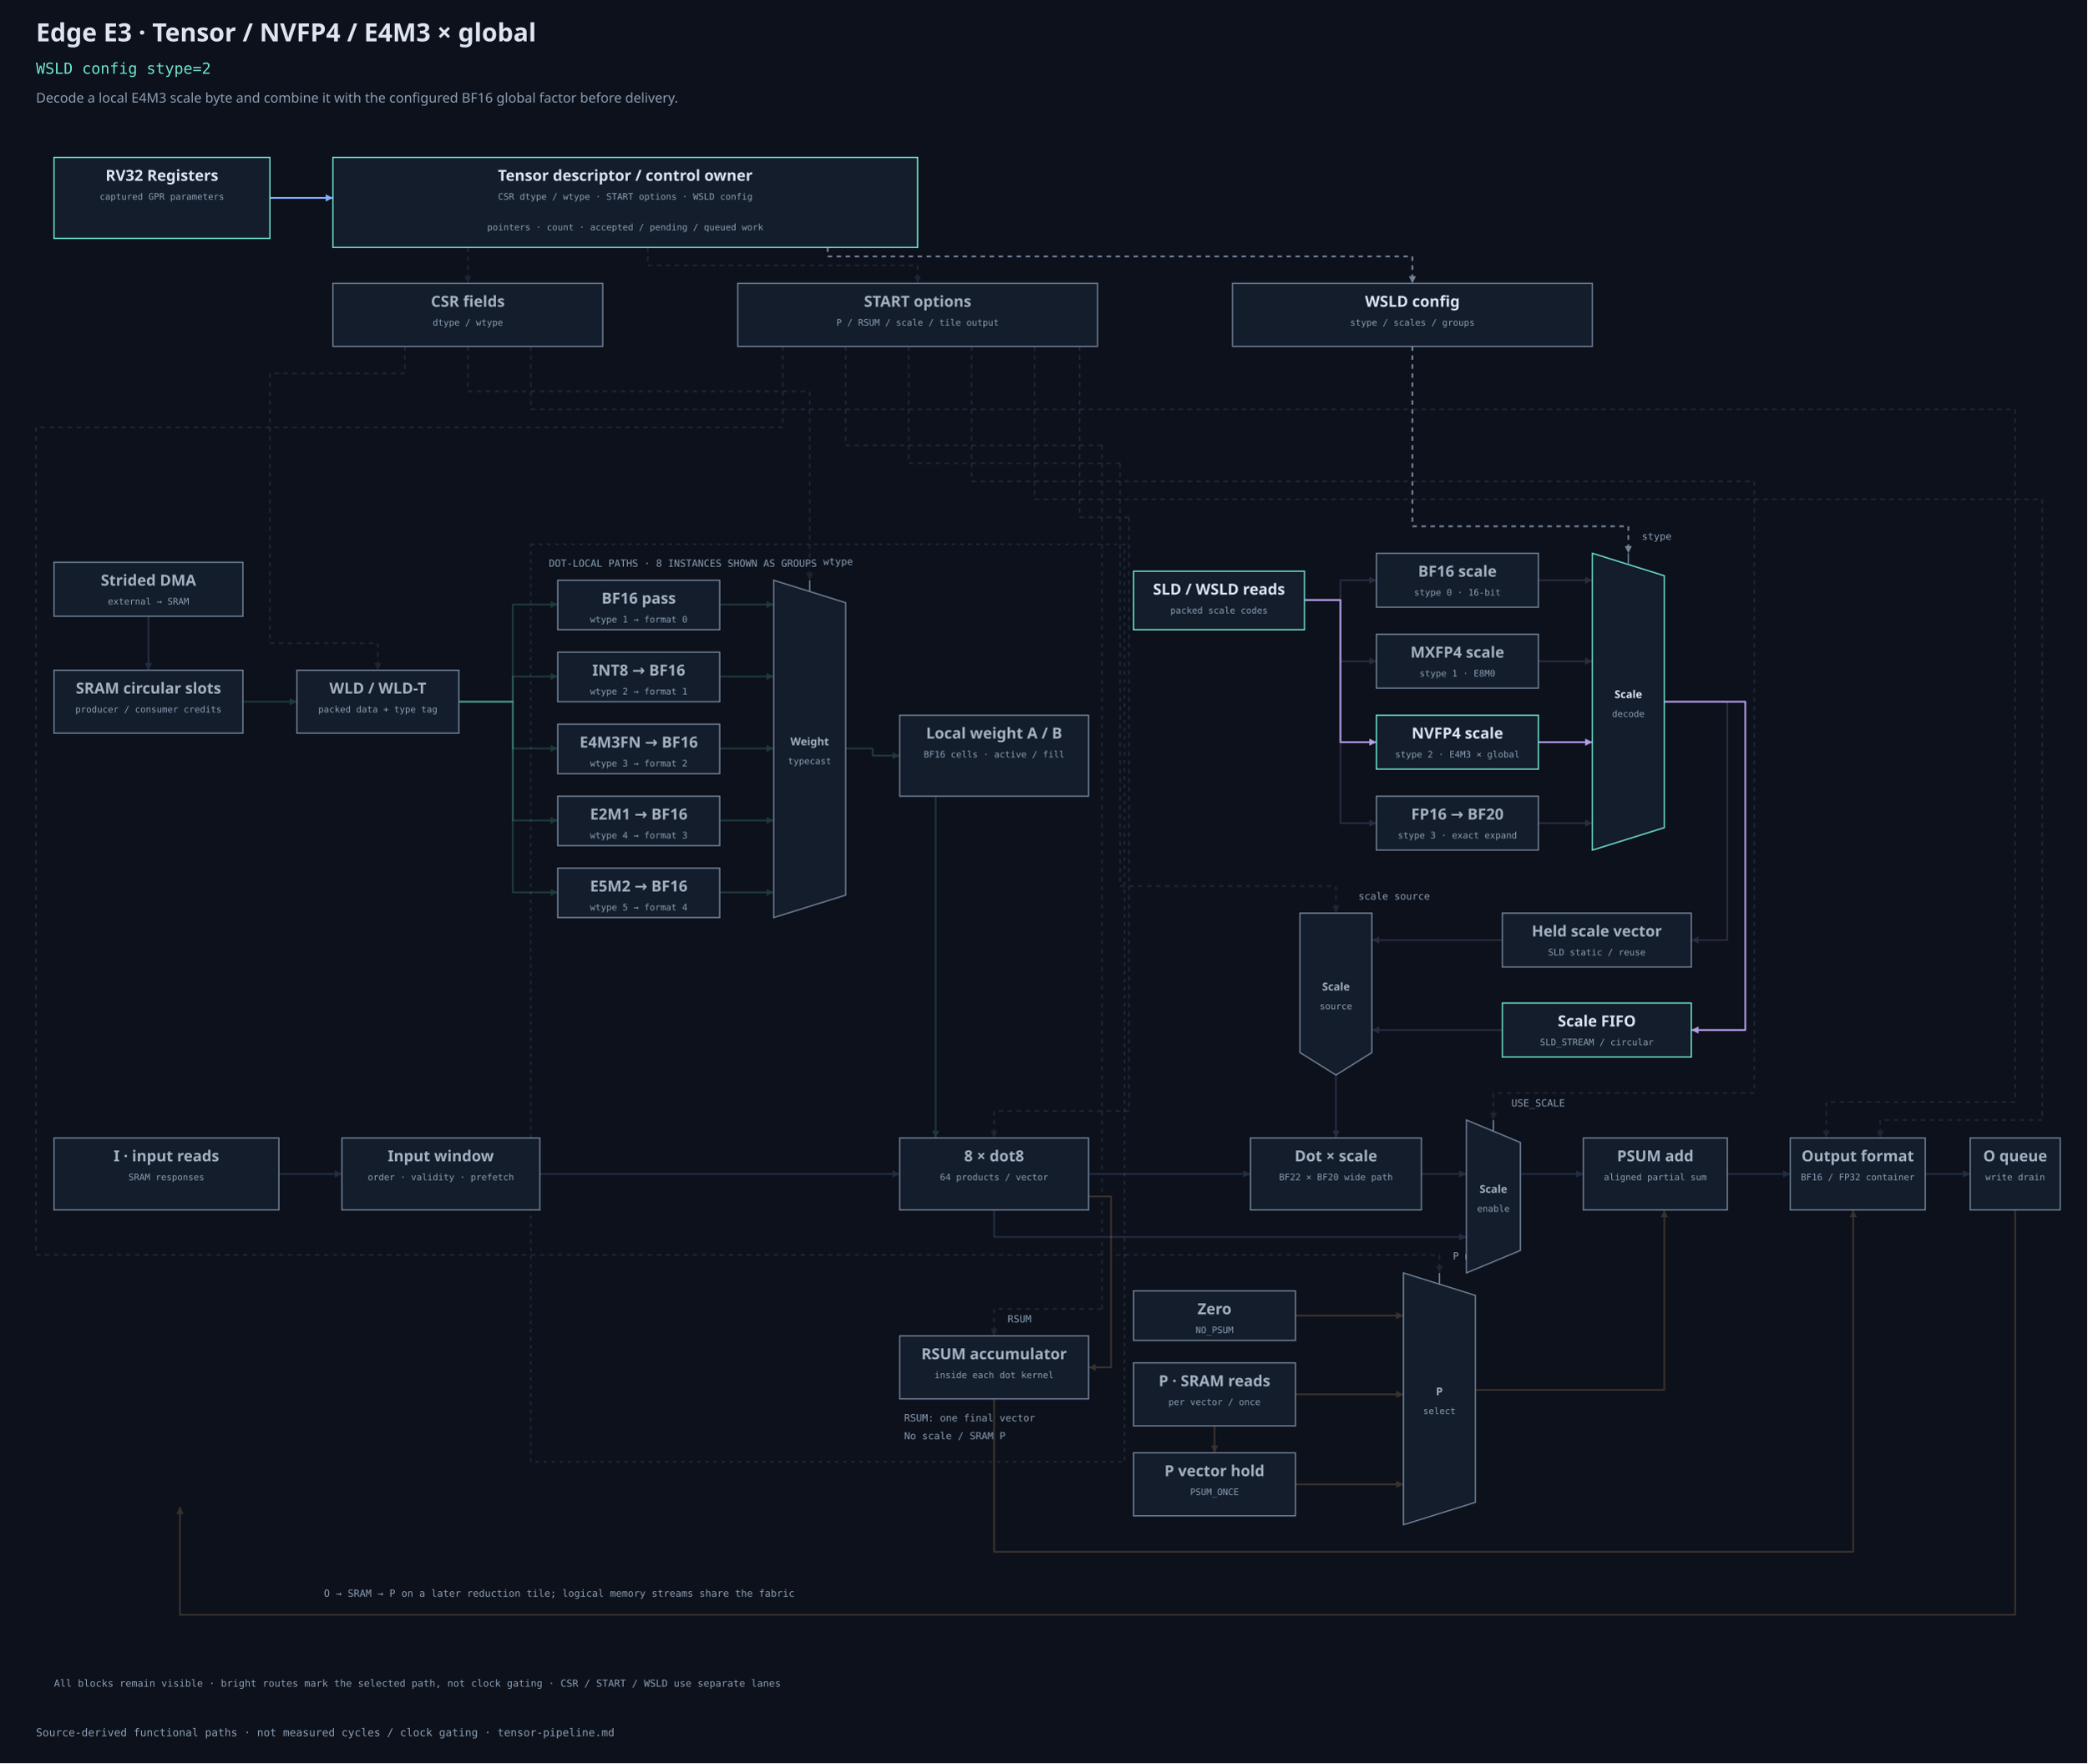
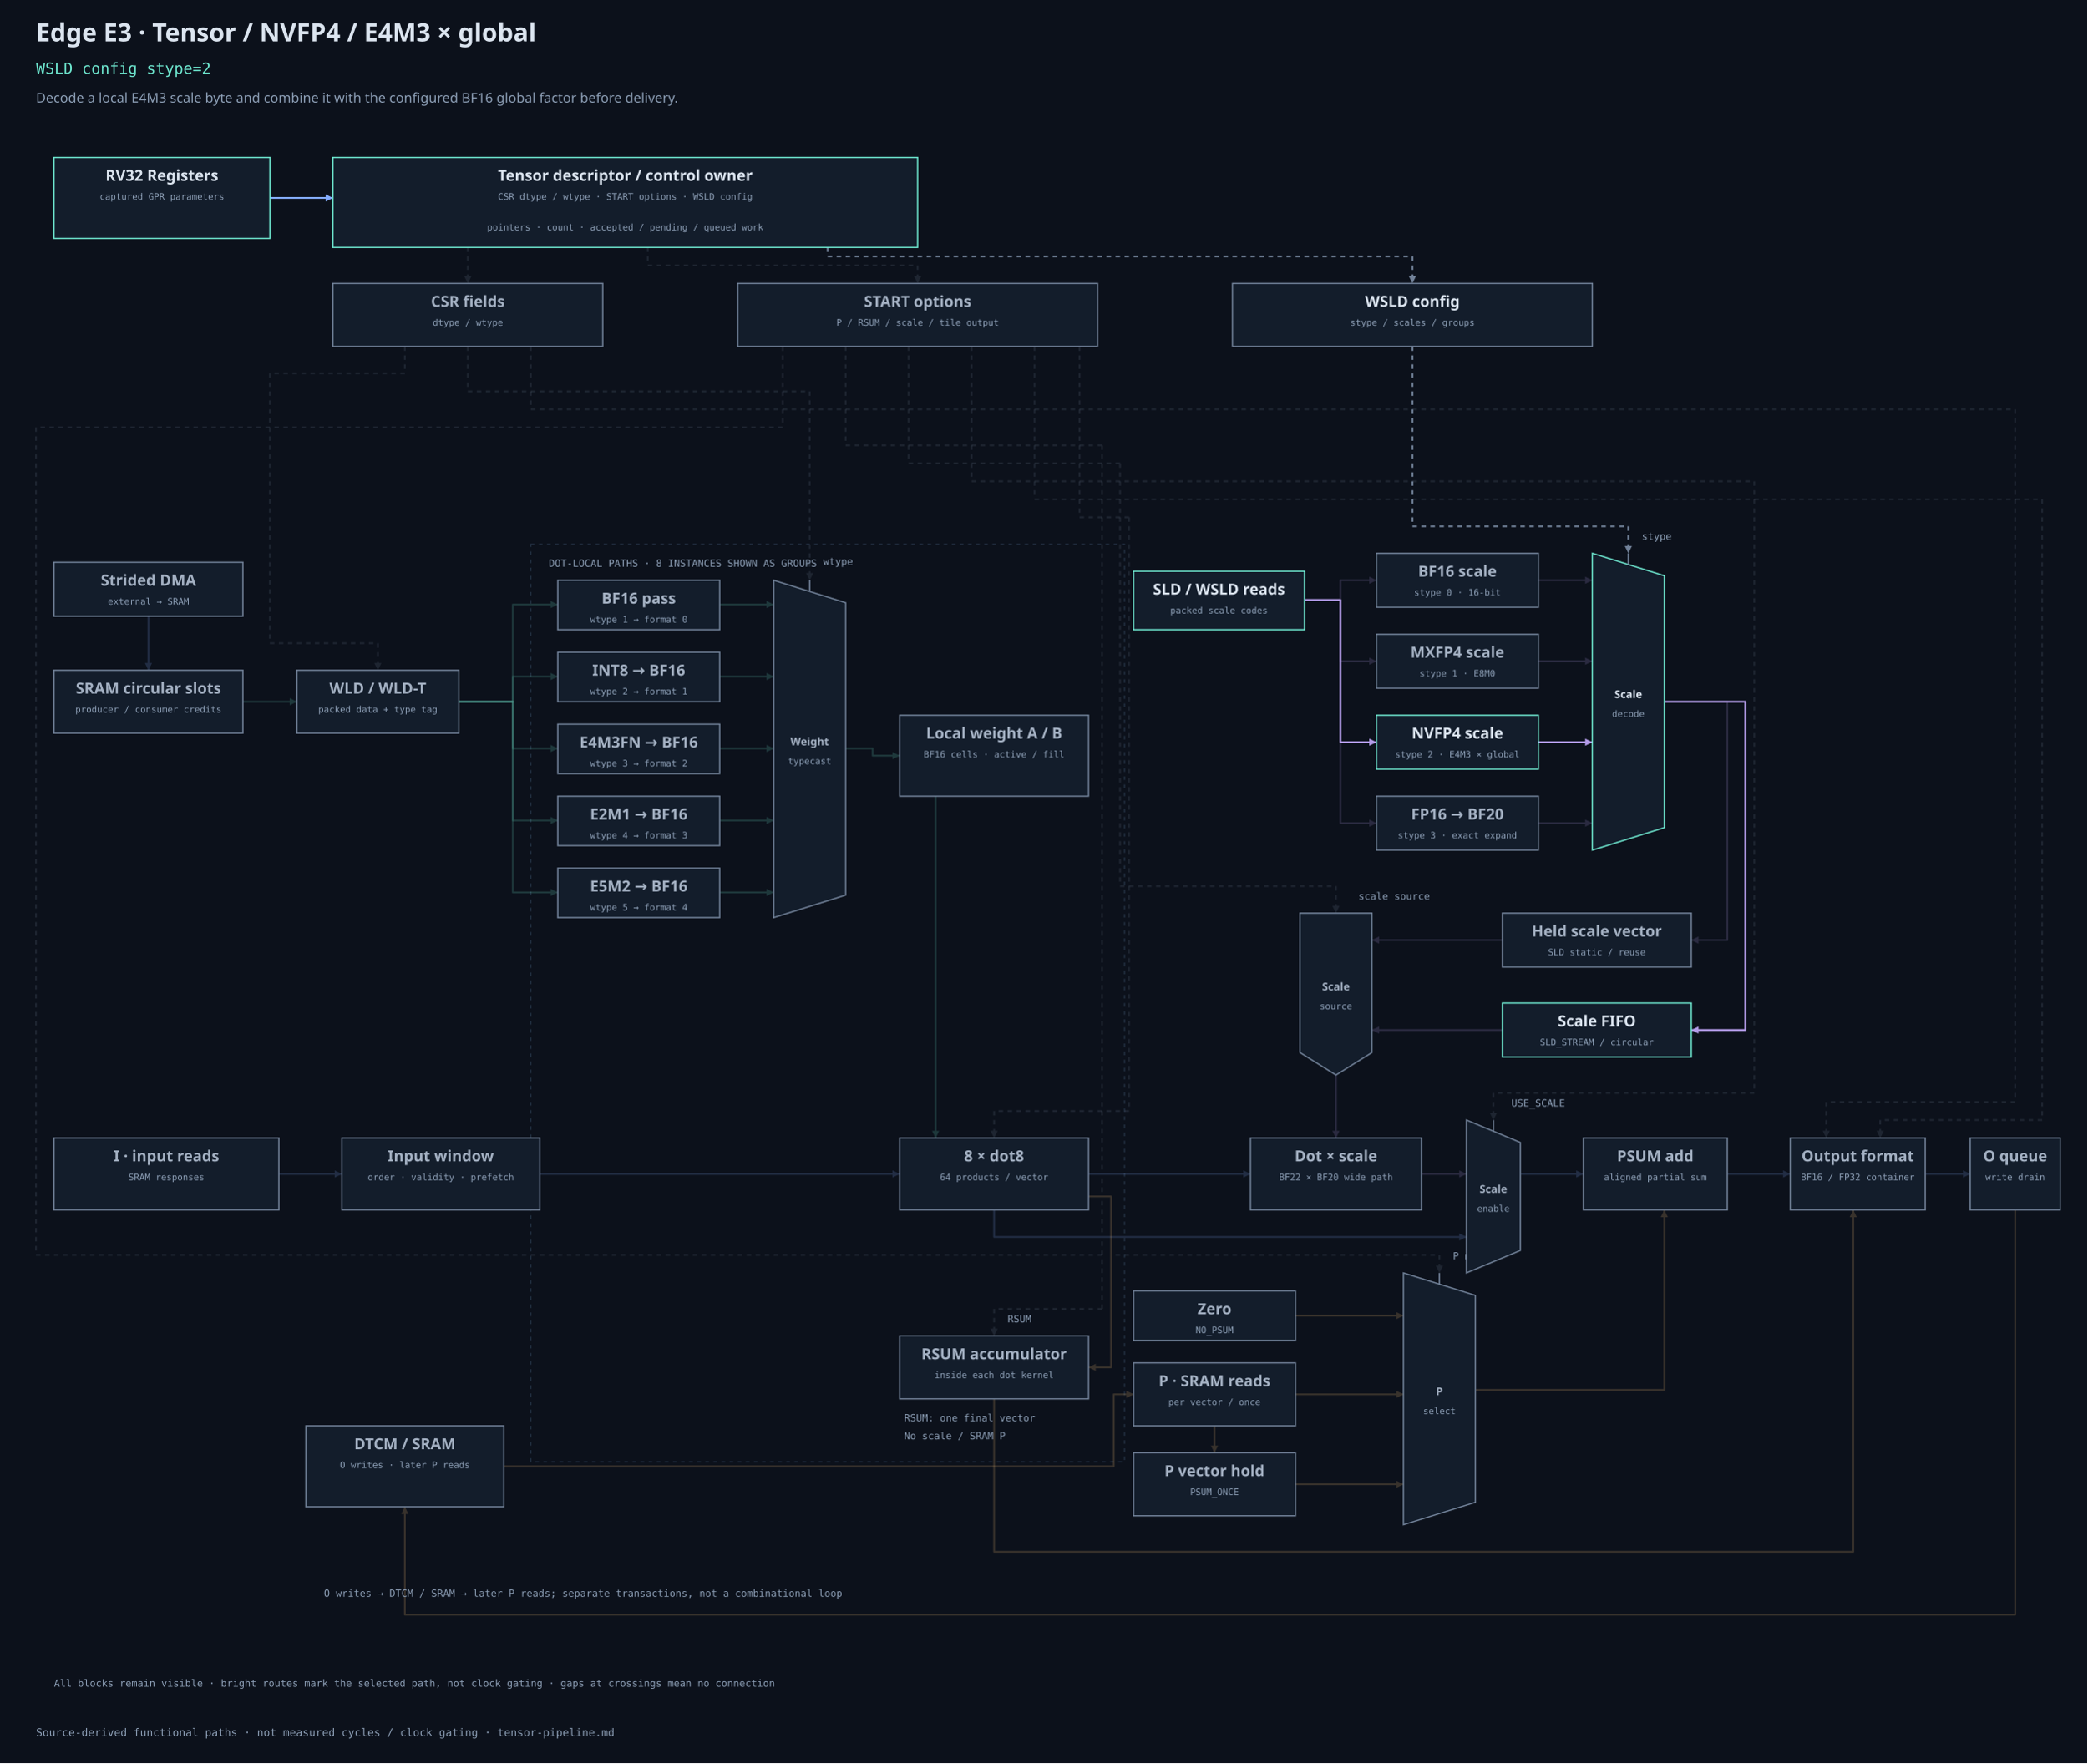
<svg xmlns="http://www.w3.org/2000/svg" width="2320" height="1960" viewBox="0 0 2320 1960">
  <rect width="2320" height="1960" fill="#0c111b" />
  <text x="40" y="46" fill="#dce5f0" font-family="sans-serif" font-size="28" font-weight="700">Edge E3 · Tensor / NVFP4 / E4M3 × global</text>
  <text x="40" y="82" fill="#6ee7cf" font-family="monospace" font-size="17">WSLD config stype=2</text>
  <text x="40" y="114" fill="#8c9eb5" font-family="sans-serif" font-size="15">Decode a local E4M3 scale byte and combine it with the configured BF16 global factor before delivery.</text>
  <svg x="20" y="135" width="2280" height="1760" viewBox="0 0 2280 1760" role="img" aria-labelledby="tensor-svg-title tensor-svg-desc">
    <style>.tensor-bg{fill:var(--bg,#0c111b)}.tensor-memory{fill:none;stroke:var(--rule,#29394e);stroke-dasharray:4 5}.tensor-title{font:600 17px sans-serif;fill:var(--ink,#dce5f0)}.tensor-sub{font:10px monospace;fill:var(--muted,#8c9eb5)}.tensor-caption{font:11px monospace;fill:var(--muted,#8c9eb5)}.tensor-box{fill:var(--panel,#131d2b);stroke:var(--ink,#dce5f0);stroke-width:1.4}.tensor-wire{fill:none;stroke-width:2;stroke-linejoin:round}.tensor-data{stroke:#85adff}.tensor-weight{stroke:#6ee7cf}.tensor-psum{stroke:#ffc578}.tensor-optional{stroke:#b39be8}.tensor-control{stroke:#718198;stroke-dasharray:5 5}.tensor-arrow-data{fill:#85adff}.tensor-arrow-weight{fill:#6ee7cf}.tensor-arrow-psum{fill:#ffc578}.tensor-arrow-optional{fill:#b39be8}.tensor-arrow-control{fill:#718198}[data-tensor-node]{opacity:1}[data-tensor-path]{opacity:.18}[data-tensor-path].is-active{opacity:1}[data-tensor-node]:not(.is-active) .tensor-box{stroke:var(--muted,#718198)}[data-tensor-node]:not(.is-active) .tensor-title{fill:var(--muted,#a4b1c3)}[data-tensor-node]:not(.is-active) .tensor-sub{fill:var(--muted,#8c9eb5)}.tensor-mux-title{font-size:12px}.tensor-control-source .tensor-box{stroke:#718198!important}.tensor-control-port{stroke:#718198;stroke-width:1.5;fill:none}.is-active .tensor-box{stroke:#6ee7cf}</style>
    <defs>
      <marker id="tensor-arrow-data" viewBox="0 0 8 8" refX="8" refY="4" markerWidth="8" markerHeight="8" markerUnits="userSpaceOnUse" orient="auto">
        <path d="M0 0L8 4L0 8Z" class="tensor-arrow-data" />
      </marker>
      <marker id="tensor-arrow-weight" viewBox="0 0 8 8" refX="8" refY="4" markerWidth="8" markerHeight="8" markerUnits="userSpaceOnUse" orient="auto">
        <path d="M0 0L8 4L0 8Z" class="tensor-arrow-weight" />
      </marker>
      <marker id="tensor-arrow-psum" viewBox="0 0 8 8" refX="8" refY="4" markerWidth="8" markerHeight="8" markerUnits="userSpaceOnUse" orient="auto">
        <path d="M0 0L8 4L0 8Z" class="tensor-arrow-psum" />
      </marker>
      <marker id="tensor-arrow-optional" viewBox="0 0 8 8" refX="8" refY="4" markerWidth="8" markerHeight="8" markerUnits="userSpaceOnUse" orient="auto">
        <path d="M0 0L8 4L0 8Z" class="tensor-arrow-optional" />
      </marker>
      <marker id="tensor-arrow-control" viewBox="0 0 8 8" refX="8" refY="4" markerWidth="8" markerHeight="8" markerUnits="userSpaceOnUse" orient="auto">
        <path d="M0 0L8 4L0 8Z" class="tensor-arrow-control" />
      </marker>
    </defs>
    <rect class="tensor-bg" width="2280" height="1760" />
    <rect class="tensor-memory" x="570" y="470" width="660" height="1020" />
    <text class="tensor-caption" x="590" y="495">DOT-LOCAL PATHS · 8 INSTANCES SHOWN AS GROUPS</text>
    <text class="tensor-caption" x="895" y="493">wtype</text>
    <text class="tensor-caption" x="1805" y="465">stype</text>
    <text class="tensor-caption" x="1660" y="1095">USE_SCALE</text>
    <text class="tensor-caption" x="1490" y="865">scale source</text>
    <text class="tensor-caption" x="1595" y="1265">P mode</text>
    <text class="tensor-caption" x="1100" y="1335">RSUM</text>
    <path data-tensor-path="gpr-owner" class="tensor-wire tensor-data is-active" d="M280 85H350" marker-end="url(#tensor-arrow-data)" />
    <g data-tensor-path="ctrl-wld" class="tensor-wire tensor-control ">
      <path d="M430 250L430 280M430 280L280 280M280 280L280 580M280 580L400 580M400 580L400 610" />
      <path d="M400 602L400 610" marker-end="url(#tensor-arrow-control)" />
    </g>
    <g data-tensor-path="ctrl-weight" class="tensor-wire tensor-control ">
      <path d="M500 250L500 300M500 300L880 300M880 300L880 510" />
      <path d="M880 502L880 510" marker-end="url(#tensor-arrow-control)" />
    </g>
    <g data-tensor-path="ctrl-psum" class="tensor-wire tensor-control ">
      <path d="M850 250L850 340M850 340L20 340M20 340L20 1260M20 1260L1210 1260M1220 1260L1580 1260M1580 1260L1580 1280" />
      <path d="M1580 1272L1580 1280" marker-end="url(#tensor-arrow-control)" />
    </g>
    <g data-tensor-path="ctrl-rsum" class="tensor-wire tensor-control ">
      <path d="M920 250L920 360M920 360L1205 360M1205 360L1205 1165M1205 1175L1205 1190M1205 1200L1205 1235M1205 1245L1205 1320M1205 1320L1085 1320M1085 1320L1085 1350" />
      <path d="M1085 1342L1085 1350" marker-end="url(#tensor-arrow-control)" />
    </g>
    <g data-tensor-path="ctrl-scale" class="tensor-wire tensor-control ">
      <path d="M990 250L990 380M990 380L1225 380M1225 380L1225 850M1225 850L1465 850M1465 850L1465 880" />
      <path d="M1465 872L1465 880" marker-end="url(#tensor-arrow-control)" />
    </g>
    <g data-tensor-path="ctrl-enable" class="tensor-wire tensor-control ">
      <path d="M1060 250L1060 400M1060 400L1930 400M1930 400L1930 1080M1930 1080L1640 1080M1640 1080L1640 1110" />
      <path d="M1640 1102L1640 1110" marker-end="url(#tensor-arrow-control)" />
    </g>
    <g data-tensor-path="ctrl-stype" class="tensor-wire tensor-control is-active">
      <path d="M1550 250L1550 450M1550 450L1790 450M1790 450L1790 480" />
      <path d="M1790 472L1790 480" marker-end="url(#tensor-arrow-control)" />
    </g>
    <g data-tensor-path="ctrl-format" class="tensor-wire tensor-control ">
      <path d="M570 250L570 320M570 320L2220 320M2220 320L2220 1090M2220 1090L2010 1090M2010 1090L2010 1130" />
      <path d="M2010 1122L2010 1130" marker-end="url(#tensor-arrow-control)" />
    </g>
    <g data-tensor-path="owner-dot" class="tensor-wire tensor-control ">
      <path d="M1180 250L1180 440M1180 440L1235 440M1235 440L1235 1100M1235 1100L1085 1100M1085 1100L1085 1130" />
      <path d="M1085 1122L1085 1130" marker-end="url(#tensor-arrow-control)" />
    </g>
    <path data-tensor-path="dma-ring" class="tensor-wire tensor-data " d="M145 550L145 610" marker-end="url(#tensor-arrow-data)" />
    <path data-tensor-path="ring-wld" class="tensor-wire tensor-weight " d="M250 645L310 645" marker-end="url(#tensor-arrow-weight)" />
    <path data-tensor-path="weights" class="tensor-wire tensor-weight " d="M1020 750L1020 1130" marker-end="url(#tensor-arrow-weight)" />
    <path data-tensor-path="input-window" class="tensor-wire tensor-data " d="M290 1170L360 1170" marker-end="url(#tensor-arrow-data)" />
    <path data-tensor-path="window-dot" class="tensor-wire tensor-data " d="M580 1170L980 1170" marker-end="url(#tensor-arrow-data)" />
    <path data-tensor-path="dot-post" class="tensor-wire tensor-data " d="M1190 1170L1370 1170" marker-end="url(#tensor-arrow-data)" />
    <path data-tensor-path="scale-product" class="tensor-wire tensor-optional " d="M1560 1170L1610 1170" marker-end="url(#tensor-arrow-optional)" />
    <path data-tensor-path="scale-bypass" class="tensor-wire tensor-data " d="M1085 1210L1085 1240L1610 1240" marker-end="url(#tensor-arrow-data)" />
    <path data-tensor-path="scaled-to-post" class="tensor-wire tensor-data " d="M1670 1170L1740 1170" marker-end="url(#tensor-arrow-data)" />
    <path data-tensor-path="post-output" class="tensor-wire tensor-data " d="M1900 1170L1970 1170" marker-end="url(#tensor-arrow-data)" />
    <path data-tensor-path="format-output" class="tensor-wire tensor-data " d="M2120 1170L2170 1170" marker-end="url(#tensor-arrow-data)" />
    <path data-tensor-path="rsum-merge" class="tensor-wire tensor-psum " d="M1190 1195L1215 1195L1215 1385L1190 1385" marker-end="url(#tensor-arrow-psum)" />
    <path data-tensor-path="rsum-output" class="tensor-wire tensor-psum " d="M1085 1420L1085 1590L2040 1590L2040 1210" marker-end="url(#tensor-arrow-psum)" />
    <path data-tensor-path="static-scale" class="tensor-wire tensor-optional " d="M1650 910L1505 910" marker-end="url(#tensor-arrow-optional)" />
    <path data-tensor-path="stream-scale" class="tensor-wire tensor-optional " d="M1650 1010L1505 1010" marker-end="url(#tensor-arrow-optional)" />
    <path data-tensor-path="scale" class="tensor-wire tensor-optional " d="M1465 1060L1465 1130" marker-end="url(#tensor-arrow-optional)" />
    <path data-tensor-path="sld-static" class="tensor-wire tensor-optional " d="M1830 645L1900 645L1900 910L1860 910" marker-end="url(#tensor-arrow-optional)" />
    <path data-tensor-path="sld-stream" class="tensor-wire tensor-optional is-active" d="M1830 645L1920 645L1920 1010L1860 1010" marker-end="url(#tensor-arrow-optional)" />
    <path data-tensor-path="zero-p" class="tensor-wire tensor-psum " d="M1420 1327.5L1540 1327.5" marker-end="url(#tensor-arrow-psum)" />
    <path data-tensor-path="read-hold" class="tensor-wire tensor-psum " d="M1330 1450L1330 1480" marker-end="url(#tensor-arrow-psum)" />
    <path data-tensor-path="hold-p" class="tensor-wire tensor-psum " d="M1420 1515L1540 1515" marker-end="url(#tensor-arrow-psum)" />
    <path data-tensor-path="stream-p" class="tensor-wire tensor-psum " d="M1420 1415L1540 1415" marker-end="url(#tensor-arrow-psum)" />
    <path data-tensor-path="psum-post" class="tensor-wire tensor-psum " d="M1620 1410L1830 1410L1830 1210" marker-end="url(#tensor-arrow-psum)" />
-     <path data-tensor-path="writeback" class="tensor-wire tensor-psum " d="M2220 1210L2220 1660L180 1660L180 1540" marker-end="url(#tensor-arrow-psum)" />
+     <path data-tensor-path="writeback" class="tensor-wire tensor-psum " d="M2220 1210L2220 1660L430 1660L430 1540" marker-end="url(#tensor-arrow-psum)" />
+     <path data-tensor-path="sram-psum" class="tensor-wire tensor-psum " d="M540 1495L1218 1495L1218 1415L1240 1415" marker-end="url(#tensor-arrow-psum)" />
    <path data-tensor-path="wld-bf16" class="tensor-wire tensor-weight " d="M490 645L550 645L550 537L600 537" marker-end="url(#tensor-arrow-weight)" />
    <path data-tensor-path="cast-bf16" class="tensor-wire tensor-weight " d="M780 537L840 537" marker-end="url(#tensor-arrow-weight)" />
    <path data-tensor-path="wld-int8" class="tensor-wire tensor-weight " d="M490 645L550 645L550 617L600 617" marker-end="url(#tensor-arrow-weight)" />
    <path data-tensor-path="cast-int8" class="tensor-wire tensor-weight " d="M780 617L840 617" marker-end="url(#tensor-arrow-weight)" />
    <path data-tensor-path="wld-e4m3" class="tensor-wire tensor-weight " d="M490 645L550 645L550 697L600 697" marker-end="url(#tensor-arrow-weight)" />
    <path data-tensor-path="cast-e4m3" class="tensor-wire tensor-weight " d="M780 697L840 697" marker-end="url(#tensor-arrow-weight)" />
    <path data-tensor-path="wld-fp4" class="tensor-wire tensor-weight " d="M490 645L550 645L550 777L600 777" marker-end="url(#tensor-arrow-weight)" />
    <path data-tensor-path="cast-fp4" class="tensor-wire tensor-weight " d="M780 777L840 777" marker-end="url(#tensor-arrow-weight)" />
    <path data-tensor-path="wld-e5m2" class="tensor-wire tensor-weight " d="M490 645L550 645L550 857L600 857" marker-end="url(#tensor-arrow-weight)" />
    <path data-tensor-path="cast-e5m2" class="tensor-wire tensor-weight " d="M780 857L840 857" marker-end="url(#tensor-arrow-weight)" />
    <path data-tensor-path="wld-banks" class="tensor-wire tensor-weight " d="M920 697L950 697L950 705L980 705" marker-end="url(#tensor-arrow-weight)" />
    <path data-tensor-path="sld-bf16" class="tensor-wire tensor-optional " d="M1430 532L1470 532L1470 510L1510 510" marker-end="url(#tensor-arrow-optional)" />
    <path data-tensor-path="decode-bf16" class="tensor-wire tensor-optional " d="M1690 510L1750 510" marker-end="url(#tensor-arrow-optional)" />
    <path data-tensor-path="sld-mx" class="tensor-wire tensor-optional " d="M1430 532L1470 532L1470 600L1510 600" marker-end="url(#tensor-arrow-optional)" />
    <path data-tensor-path="decode-mx" class="tensor-wire tensor-optional " d="M1690 600L1750 600" marker-end="url(#tensor-arrow-optional)" />
    <path data-tensor-path="sld-nv" class="tensor-wire tensor-optional is-active" d="M1430 532L1470 532L1470 690L1510 690" marker-end="url(#tensor-arrow-optional)" />
    <path data-tensor-path="decode-nv" class="tensor-wire tensor-optional is-active" d="M1690 690L1750 690" marker-end="url(#tensor-arrow-optional)" />
    <path data-tensor-path="sld-fp16" class="tensor-wire tensor-optional " d="M1430 532L1470 532L1470 780L1510 780" marker-end="url(#tensor-arrow-optional)" />
    <path data-tensor-path="decode-fp16" class="tensor-wire tensor-optional " d="M1690 780L1750 780" marker-end="url(#tensor-arrow-optional)" />
    <g data-tensor-path="owner-csr" class="tensor-wire tensor-control ">
      <path d="M500 140L500 180" />
      <path d="M500 172L500 180" marker-end="url(#tensor-arrow-control)" />
    </g>
    <g data-tensor-path="owner-start" class="tensor-wire tensor-control ">
      <path d="M700 140L700 160M700 160L1000 160M1000 160L1000 180" />
      <path d="M1000 172L1000 180" marker-end="url(#tensor-arrow-control)" />
    </g>
    <g data-tensor-path="owner-wsld" class="tensor-wire tensor-control is-active">
      <path d="M900 140L900 150M900 150L1550 150M1550 150L1550 180" />
      <path d="M1550 172L1550 180" marker-end="url(#tensor-arrow-control)" />
    </g>
    <g data-tensor-path="ctrl-tile-format" class="tensor-wire tensor-control ">
      <path d="M1130 250L1130 420M1130 420L2250 420M2250 420L2250 1110M2250 1110L2070 1110M2070 1110L2070 1130" />
      <path d="M2070 1122L2070 1130" marker-end="url(#tensor-arrow-control)" />
    </g>
    <g data-tensor-node="gpr" class="is-active " role="button" tabindex="0" aria-label="RV32 Registers: explore this path">
      <rect class="tensor-box" x="40" y="40" width="240" height="90" />
      <text class="tensor-title " x="160" y="66" text-anchor="middle">RV32 Registers</text>
      <text class="tensor-sub" x="160" y="87" text-anchor="middle">captured GPR parameters</text>
    </g>
    <g data-tensor-node="owner" class="is-active " role="button" tabindex="0" aria-label="Tensor descriptor / control owner: explore this path">
      <rect class="tensor-box" x="350" y="40" width="650" height="100" />
      <text class="tensor-title " x="675" y="66" text-anchor="middle">Tensor descriptor / control owner</text>
      <text class="tensor-sub" x="675" y="87" text-anchor="middle">CSR dtype / wtype · START options · WSLD config</text>
      <text class="tensor-sub" x="675" y="121" text-anchor="middle">pointers · count · accepted / pending / queued work</text>
    </g>
    <g data-tensor-node="dma" class=" " role="button" tabindex="0" aria-label="Strided DMA: explore this path">
      <rect class="tensor-box" x="40" y="490" width="210" height="60" />
      <text class="tensor-title " x="145" y="516" text-anchor="middle">Strided DMA</text>
      <text class="tensor-sub" x="145" y="537" text-anchor="middle">external → SRAM</text>
    </g>
    <g data-tensor-node="ring" class=" " role="button" tabindex="0" aria-label="SRAM circular slots: explore this path">
      <rect class="tensor-box" x="40" y="610" width="210" height="70" />
      <text class="tensor-title " x="145" y="636" text-anchor="middle">SRAM circular slots</text>
      <text class="tensor-sub" x="145" y="657" text-anchor="middle">producer / consumer credits</text>
    </g>
    <g data-tensor-node="wld" class=" " role="button" tabindex="0" aria-label="WLD / WLD-T: explore this path">
      <rect class="tensor-box" x="310" y="610" width="180" height="70" />
      <text class="tensor-title " x="400" y="636" text-anchor="middle">WLD / WLD-T</text>
      <text class="tensor-sub" x="400" y="657" text-anchor="middle">packed data + type tag</text>
    </g>
    <g data-tensor-node="w-bf16" class=" " role="button" tabindex="0" aria-label="BF16 pass: explore this path">
      <rect class="tensor-box" x="600" y="510" width="180" height="55" />
      <text class="tensor-title " x="690" y="536" text-anchor="middle">BF16 pass</text>
      <text class="tensor-sub" x="690" y="557" text-anchor="middle">wtype 1 → format 0</text>
    </g>
    <g data-tensor-node="w-int8" class=" " role="button" tabindex="0" aria-label="INT8 → BF16: explore this path">
      <rect class="tensor-box" x="600" y="590" width="180" height="55" />
      <text class="tensor-title " x="690" y="616" text-anchor="middle">INT8 → BF16</text>
      <text class="tensor-sub" x="690" y="637" text-anchor="middle">wtype 2 → format 1</text>
    </g>
    <g data-tensor-node="w-e4m3" class=" " role="button" tabindex="0" aria-label="E4M3FN → BF16: explore this path">
      <rect class="tensor-box" x="600" y="670" width="180" height="55" />
      <text class="tensor-title " x="690" y="696" text-anchor="middle">E4M3FN → BF16</text>
      <text class="tensor-sub" x="690" y="717" text-anchor="middle">wtype 3 → format 2</text>
    </g>
    <g data-tensor-node="w-fp4" class=" " role="button" tabindex="0" aria-label="E2M1 → BF16: explore this path">
      <rect class="tensor-box" x="600" y="750" width="180" height="55" />
      <text class="tensor-title " x="690" y="776" text-anchor="middle">E2M1 → BF16</text>
      <text class="tensor-sub" x="690" y="797" text-anchor="middle">wtype 4 → format 3</text>
    </g>
    <g data-tensor-node="w-e5m2" class=" " role="button" tabindex="0" aria-label="E5M2 → BF16: explore this path">
      <rect class="tensor-box" x="600" y="830" width="180" height="55" />
      <text class="tensor-title " x="690" y="856" text-anchor="middle">E5M2 → BF16</text>
      <text class="tensor-sub" x="690" y="877" text-anchor="middle">wtype 5 → format 4</text>
    </g>
    <g data-tensor-node="wselect" class=" " role="button" tabindex="0" aria-label="Weight: explore this path">
      <path class="tensor-box" d="M840 510L920 535V860L840 885Z" />
      <path class="tensor-control-port" d="M880 510V522.5" />
      <text class="tensor-title tensor-mux-title" x="880" y="693.5" text-anchor="middle">Weight</text>
      <text class="tensor-sub" x="880" y="714.5" text-anchor="middle">typecast</text>
    </g>
    <g data-tensor-node="banks" class=" " role="button" tabindex="0" aria-label="Local weight A / B: explore this path">
      <rect class="tensor-box" x="980" y="660" width="210" height="90" />
      <text class="tensor-title " x="1085" y="686" text-anchor="middle">Local weight A / B</text>
      <text class="tensor-sub" x="1085" y="707" text-anchor="middle">BF16 cells · active / fill</text>
    </g>
    <g data-tensor-node="input" class=" " role="button" tabindex="0" aria-label="I · input reads: explore this path">
      <rect class="tensor-box" x="40" y="1130" width="250" height="80" />
      <text class="tensor-title " x="165" y="1156" text-anchor="middle">I · input reads</text>
      <text class="tensor-sub" x="165" y="1177" text-anchor="middle">SRAM responses</text>
    </g>
    <g data-tensor-node="window" class=" " role="button" tabindex="0" aria-label="Input window: explore this path">
      <rect class="tensor-box" x="360" y="1130" width="220" height="80" />
      <text class="tensor-title " x="470" y="1156" text-anchor="middle">Input window</text>
      <text class="tensor-sub" x="470" y="1177" text-anchor="middle">order · validity · prefetch</text>
    </g>
    <g data-tensor-node="dot" class=" " role="button" tabindex="0" aria-label="8 × dot8: explore this path">
      <rect class="tensor-box" x="980" y="1130" width="210" height="80" />
      <text class="tensor-title " x="1085" y="1156" text-anchor="middle">8 × dot8</text>
      <text class="tensor-sub" x="1085" y="1177" text-anchor="middle">64 products / vector</text>
    </g>
    <g data-tensor-node="rsum" class=" " role="button" tabindex="0" aria-label="RSUM accumulator: explore this path">
      <rect class="tensor-box" x="980" y="1350" width="210" height="70" />
      <text class="tensor-title " x="1085" y="1376" text-anchor="middle">RSUM accumulator</text>
      <text class="tensor-sub" x="1085" y="1397" text-anchor="middle">inside each dot kernel</text>
    </g>
    <g data-tensor-node="sld" class="is-active " role="button" tabindex="0" aria-label="SLD / WSLD reads: explore this path">
      <rect class="tensor-box" x="1240" y="500" width="190" height="65" />
      <text class="tensor-title " x="1335" y="526" text-anchor="middle">SLD / WSLD reads</text>
      <text class="tensor-sub" x="1335" y="547" text-anchor="middle">packed scale codes</text>
    </g>
    <g data-tensor-node="s-bf16" class=" " role="button" tabindex="0" aria-label="BF16 scale: explore this path">
      <rect class="tensor-box" x="1510" y="480" width="180" height="60" />
      <text class="tensor-title " x="1600" y="506" text-anchor="middle">BF16 scale</text>
      <text class="tensor-sub" x="1600" y="527" text-anchor="middle">stype 0 · 16-bit</text>
    </g>
    <g data-tensor-node="s-mx" class=" " role="button" tabindex="0" aria-label="MXFP4 scale: explore this path">
      <rect class="tensor-box" x="1510" y="570" width="180" height="60" />
      <text class="tensor-title " x="1600" y="596" text-anchor="middle">MXFP4 scale</text>
      <text class="tensor-sub" x="1600" y="617" text-anchor="middle">stype 1 · E8M0</text>
    </g>
    <g data-tensor-node="s-nv" class="is-active " role="button" tabindex="0" aria-label="NVFP4 scale: explore this path">
      <rect class="tensor-box" x="1510" y="660" width="180" height="60" />
      <text class="tensor-title " x="1600" y="686" text-anchor="middle">NVFP4 scale</text>
      <text class="tensor-sub" x="1600" y="707" text-anchor="middle">stype 2 · E4M3 × global</text>
    </g>
    <g data-tensor-node="s-fp16" class=" " role="button" tabindex="0" aria-label="FP16 → BF20: explore this path">
      <rect class="tensor-box" x="1510" y="750" width="180" height="60" />
      <text class="tensor-title " x="1600" y="776" text-anchor="middle">FP16 → BF20</text>
      <text class="tensor-sub" x="1600" y="797" text-anchor="middle">stype 3 · exact expand</text>
    </g>
    <g data-tensor-node="stype" class="is-active " role="button" tabindex="0" aria-label="Scale: explore this path">
      <path class="tensor-box" d="M1750 480L1830 505V785L1750 810Z" />
      <path class="tensor-control-port" d="M1790 480V492.5" />
      <text class="tensor-title tensor-mux-title" x="1790" y="641" text-anchor="middle">Scale</text>
      <text class="tensor-sub" x="1790" y="662" text-anchor="middle">decode</text>
    </g>
    <g data-tensor-node="scale-hold" class=" " role="button" tabindex="0" aria-label="Held scale vector: explore this path">
      <rect class="tensor-box" x="1650" y="880" width="210" height="60" />
      <text class="tensor-title " x="1755" y="906" text-anchor="middle">Held scale vector</text>
      <text class="tensor-sub" x="1755" y="927" text-anchor="middle">SLD static / reuse</text>
    </g>
    <g data-tensor-node="scale-fifo" class="is-active " role="button" tabindex="0" aria-label="Scale FIFO: explore this path">
      <rect class="tensor-box" x="1650" y="980" width="210" height="60" />
      <text class="tensor-title " x="1755" y="1006" text-anchor="middle">Scale FIFO</text>
      <text class="tensor-sub" x="1755" y="1027" text-anchor="middle">SLD_STREAM / circular</text>
    </g>
    <g data-tensor-node="scale-source" class=" " role="button" tabindex="0" aria-label="Scale: explore this path">
      <path class="tensor-box" d="M1425 880H1505V1035L1465 1060L1425 1035Z" />
      <text class="tensor-title tensor-mux-title" x="1465" y="966" text-anchor="middle">Scale</text>
      <text class="tensor-sub" x="1465" y="987" text-anchor="middle">source</text>
    </g>
    <g data-tensor-node="scale-mul" class=" " role="button" tabindex="0" aria-label="Dot × scale: explore this path">
      <rect class="tensor-box" x="1370" y="1130" width="190" height="80" />
      <text class="tensor-title " x="1465" y="1156" text-anchor="middle">Dot × scale</text>
      <text class="tensor-sub" x="1465" y="1177" text-anchor="middle">BF22 × BF20 wide path</text>
    </g>
    <g data-tensor-node="scale-select" class=" " role="button" tabindex="0" aria-label="Scale: explore this path">
      <path class="tensor-box" d="M1610 1110L1670 1135V1255L1610 1280Z" />
      <path class="tensor-control-port" d="M1640 1110V1122.5" />
      <text class="tensor-title tensor-mux-title" x="1640" y="1191" text-anchor="middle">Scale</text>
      <text class="tensor-sub" x="1640" y="1212" text-anchor="middle">enable</text>
    </g>
    <g data-tensor-node="post" class=" " role="button" tabindex="0" aria-label="PSUM add: explore this path">
      <rect class="tensor-box" x="1740" y="1130" width="160" height="80" />
      <text class="tensor-title " x="1820" y="1156" text-anchor="middle">PSUM add</text>
      <text class="tensor-sub" x="1820" y="1177" text-anchor="middle">aligned partial sum</text>
    </g>
    <g data-tensor-node="psum" class=" " role="button" tabindex="0" aria-label="P · SRAM reads: explore this path">
      <rect class="tensor-box" x="1240" y="1380" width="180" height="70" />
      <text class="tensor-title " x="1330" y="1406" text-anchor="middle">P · SRAM reads</text>
      <text class="tensor-sub" x="1330" y="1427" text-anchor="middle">per vector / once</text>
    </g>
+     <g data-tensor-node="psum-memory" class=" " role="button" tabindex="0" aria-label="DTCM / SRAM: explore this path">
+       <rect class="tensor-box" x="320" y="1450" width="220" height="90" />
+       <text class="tensor-title " x="430" y="1476" text-anchor="middle">DTCM / SRAM</text>
+       <text class="tensor-sub" x="430" y="1497" text-anchor="middle">O writes · later P reads</text>
+     </g>
    <g data-tensor-node="zero" class=" " role="button" tabindex="0" aria-label="Zero: explore this path">
      <rect class="tensor-box" x="1240" y="1300" width="180" height="55" />
      <text class="tensor-title " x="1330" y="1326" text-anchor="middle">Zero</text>
      <text class="tensor-sub" x="1330" y="1347" text-anchor="middle">NO_PSUM</text>
    </g>
    <g data-tensor-node="psum-hold" class=" " role="button" tabindex="0" aria-label="P vector hold: explore this path">
      <rect class="tensor-box" x="1240" y="1480" width="180" height="70" />
      <text class="tensor-title " x="1330" y="1506" text-anchor="middle">P vector hold</text>
      <text class="tensor-sub" x="1330" y="1527" text-anchor="middle">PSUM_ONCE</text>
    </g>
    <g data-tensor-node="psum-select" class=" " role="button" tabindex="0" aria-label="P: explore this path">
      <path class="tensor-box" d="M1540 1280L1620 1305V1535L1540 1560Z" />
      <path class="tensor-control-port" d="M1580 1280V1292.5" />
      <text class="tensor-title tensor-mux-title" x="1580" y="1416" text-anchor="middle">P</text>
      <text class="tensor-sub" x="1580" y="1437" text-anchor="middle">select</text>
    </g>
    <g data-tensor-node="format" class=" " role="button" tabindex="0" aria-label="Output format: explore this path">
      <rect class="tensor-box" x="1970" y="1130" width="150" height="80" />
      <text class="tensor-title " x="2045" y="1156" text-anchor="middle">Output format</text>
      <text class="tensor-sub" x="2045" y="1177" text-anchor="middle">BF16 / FP32 container</text>
    </g>
    <g data-tensor-node="output" class=" " role="button" tabindex="0" aria-label="O queue: explore this path">
      <rect class="tensor-box" x="2170" y="1130" width="100" height="80" />
      <text class="tensor-title " x="2220" y="1156" text-anchor="middle">O queue</text>
      <text class="tensor-sub" x="2220" y="1177" text-anchor="middle">write drain</text>
    </g>
    <g data-tensor-node="csr-fields" class=" tensor-control-source" role="button" tabindex="0" aria-label="CSR fields: explore this path">
      <rect class="tensor-box" x="350" y="180" width="300" height="70" />
      <text class="tensor-title " x="500" y="206" text-anchor="middle">CSR fields</text>
      <text class="tensor-sub" x="500" y="227" text-anchor="middle">dtype / wtype</text>
    </g>
    <g data-tensor-node="start-fields" class=" tensor-control-source" role="button" tabindex="0" aria-label="START options: explore this path">
      <rect class="tensor-box" x="800" y="180" width="400" height="70" />
      <text class="tensor-title " x="1000" y="206" text-anchor="middle">START options</text>
      <text class="tensor-sub" x="1000" y="227" text-anchor="middle">P / RSUM / scale / tile output</text>
    </g>
    <g data-tensor-node="wsld-fields" class="is-active tensor-control-source" role="button" tabindex="0" aria-label="WSLD config: explore this path">
      <rect class="tensor-box" x="1350" y="180" width="400" height="70" />
      <text class="tensor-title " x="1550" y="206" text-anchor="middle">WSLD config</text>
      <text class="tensor-sub" x="1550" y="227" text-anchor="middle">stype / scales / groups</text>
    </g>
    <text class="tensor-caption" x="985" y="1445">RSUM: one final vector</text>
    <text class="tensor-caption" x="985" y="1465">No scale / SRAM P</text>
-     <text class="tensor-caption" x="340" y="1640">O → SRAM → P on a later reduction tile; logical memory streams share the fabric</text>
-     <text class="tensor-caption" x="40" y="1740">All blocks remain visible · bright routes mark the selected path, not clock gating · CSR / START / WSLD use separate lanes</text>
+     <text class="tensor-caption" x="340" y="1640">O writes → DTCM / SRAM → later P reads; separate transactions, not a combinational loop</text>
+     <text class="tensor-caption" x="40" y="1740">All blocks remain visible · bright routes mark the selected path, not clock gating · gaps at crossings mean no connection</text>
  </svg>
  <text x="40" y="1930" fill="#8c9eb5" font-family="monospace" font-size="12">Source-derived functional paths · not measured cycles / clock gating · tensor-pipeline.md</text>
</svg>
